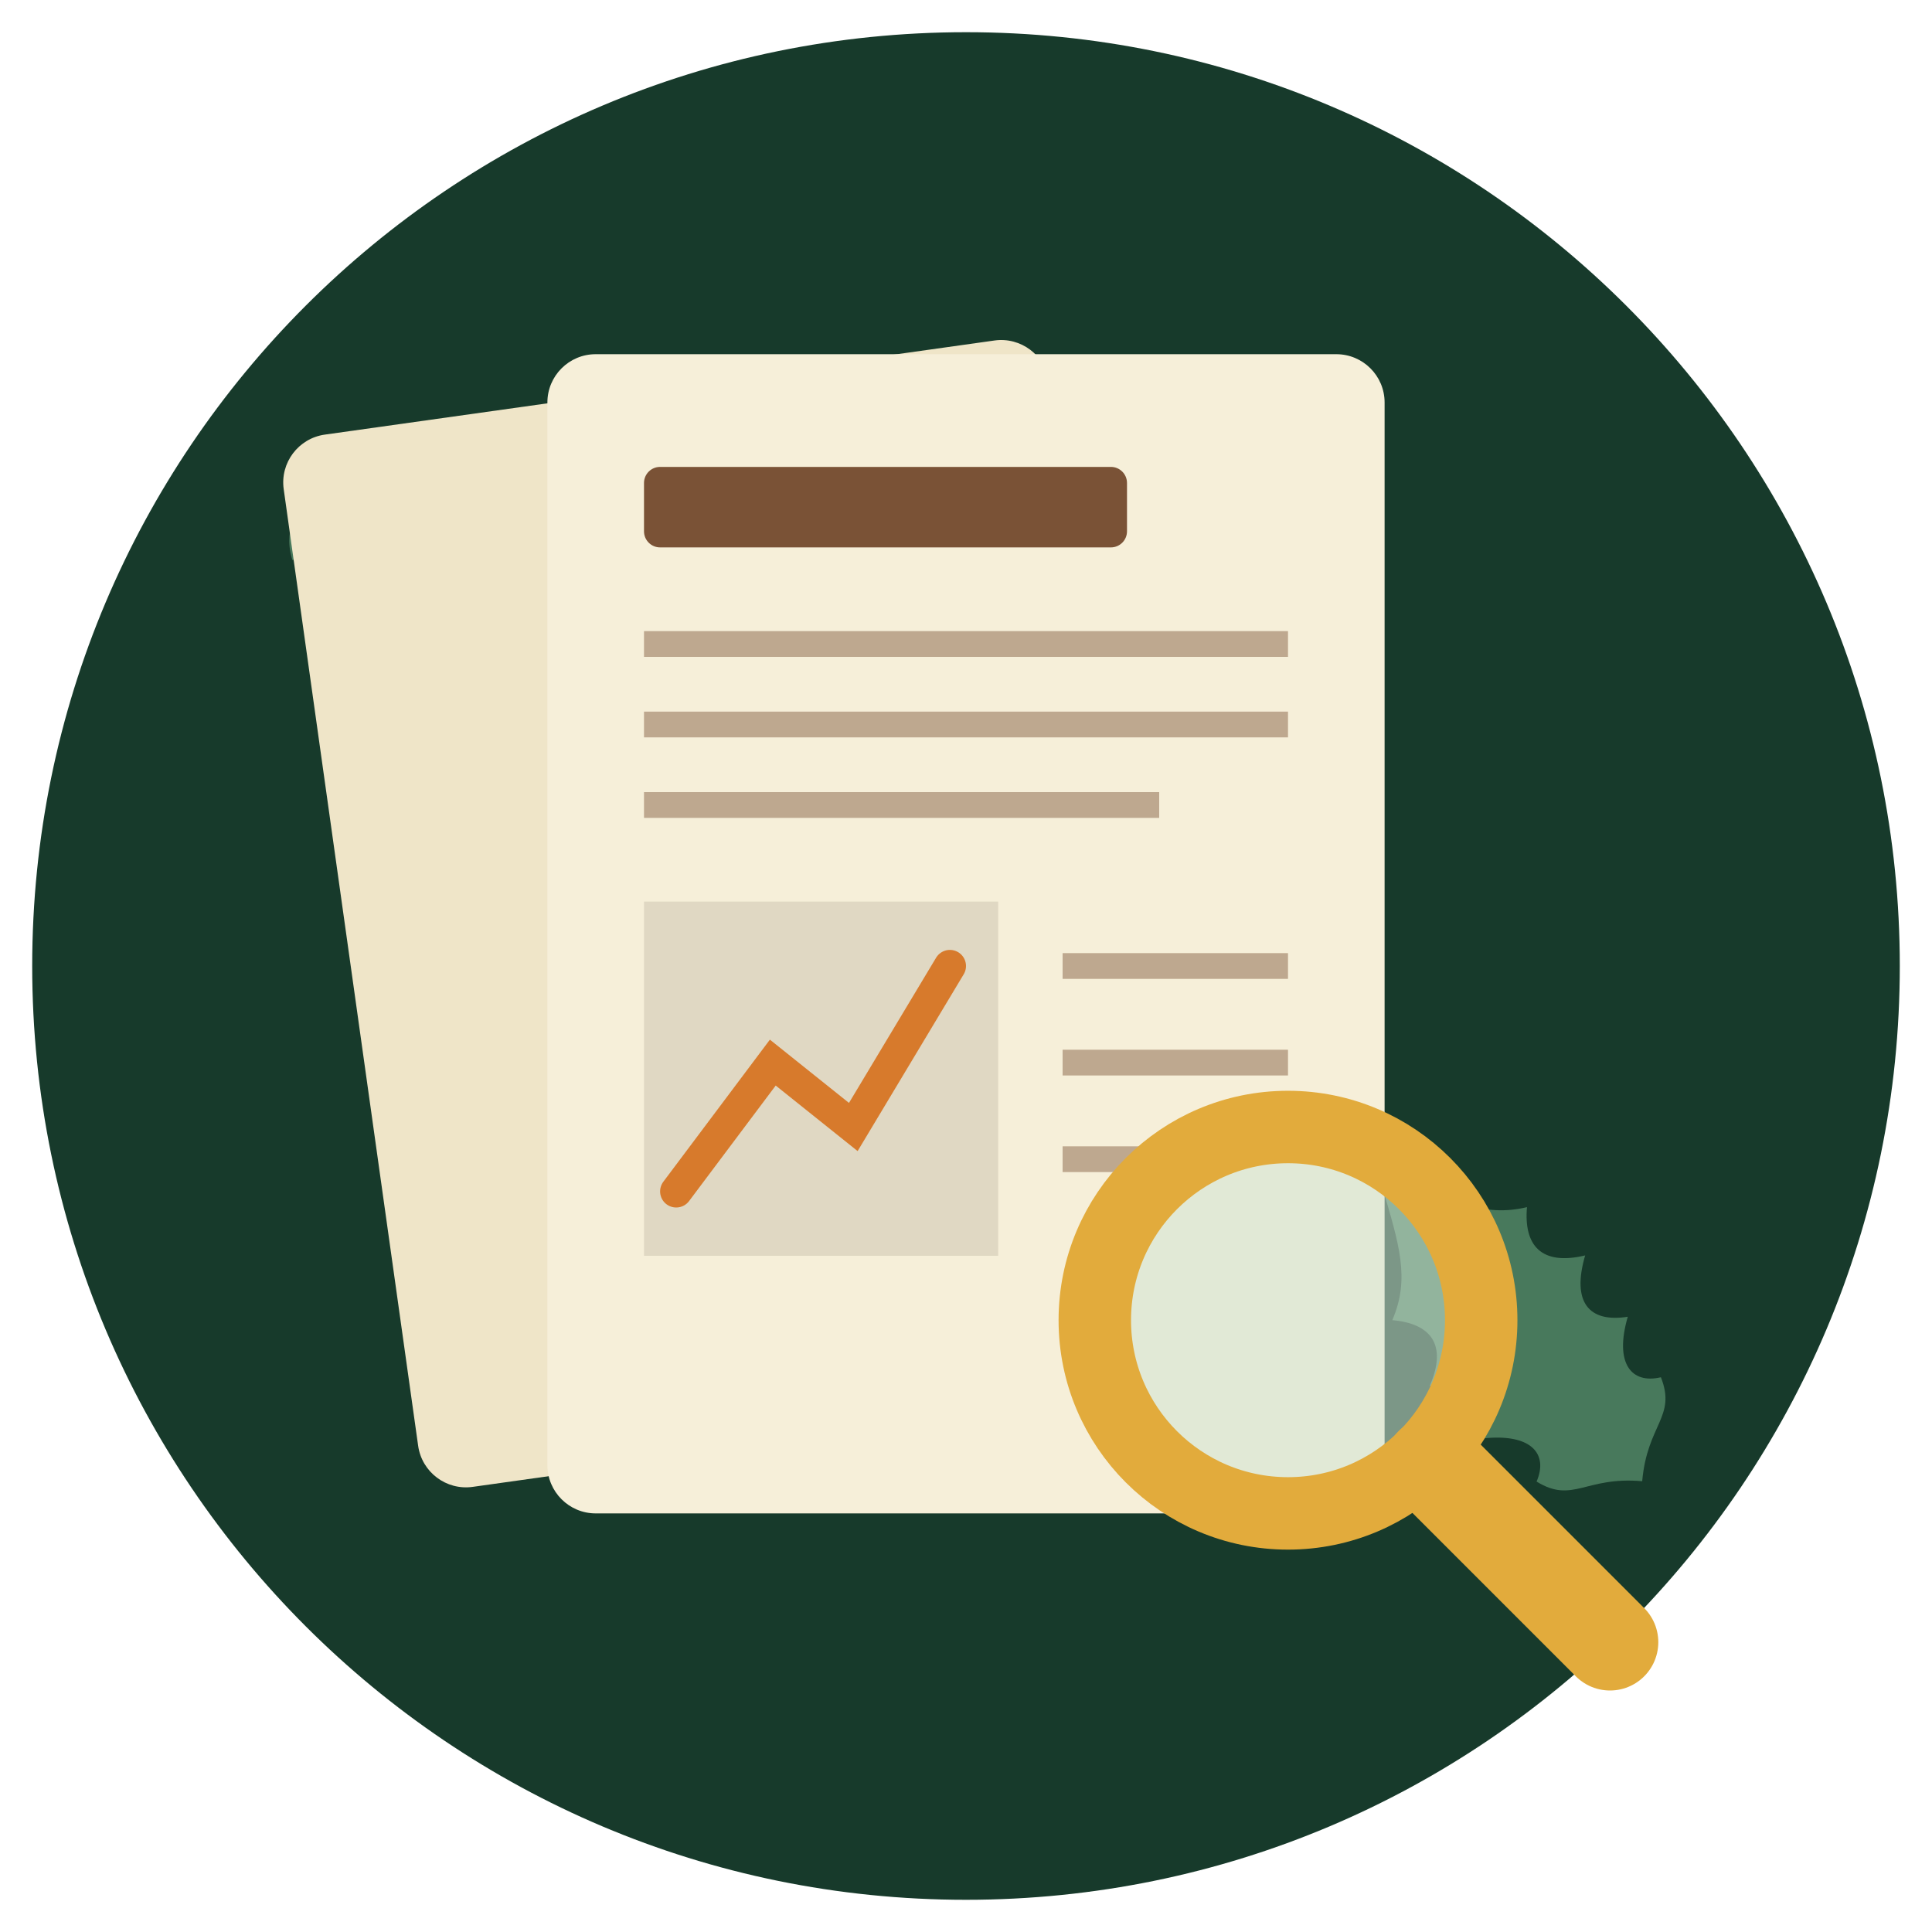
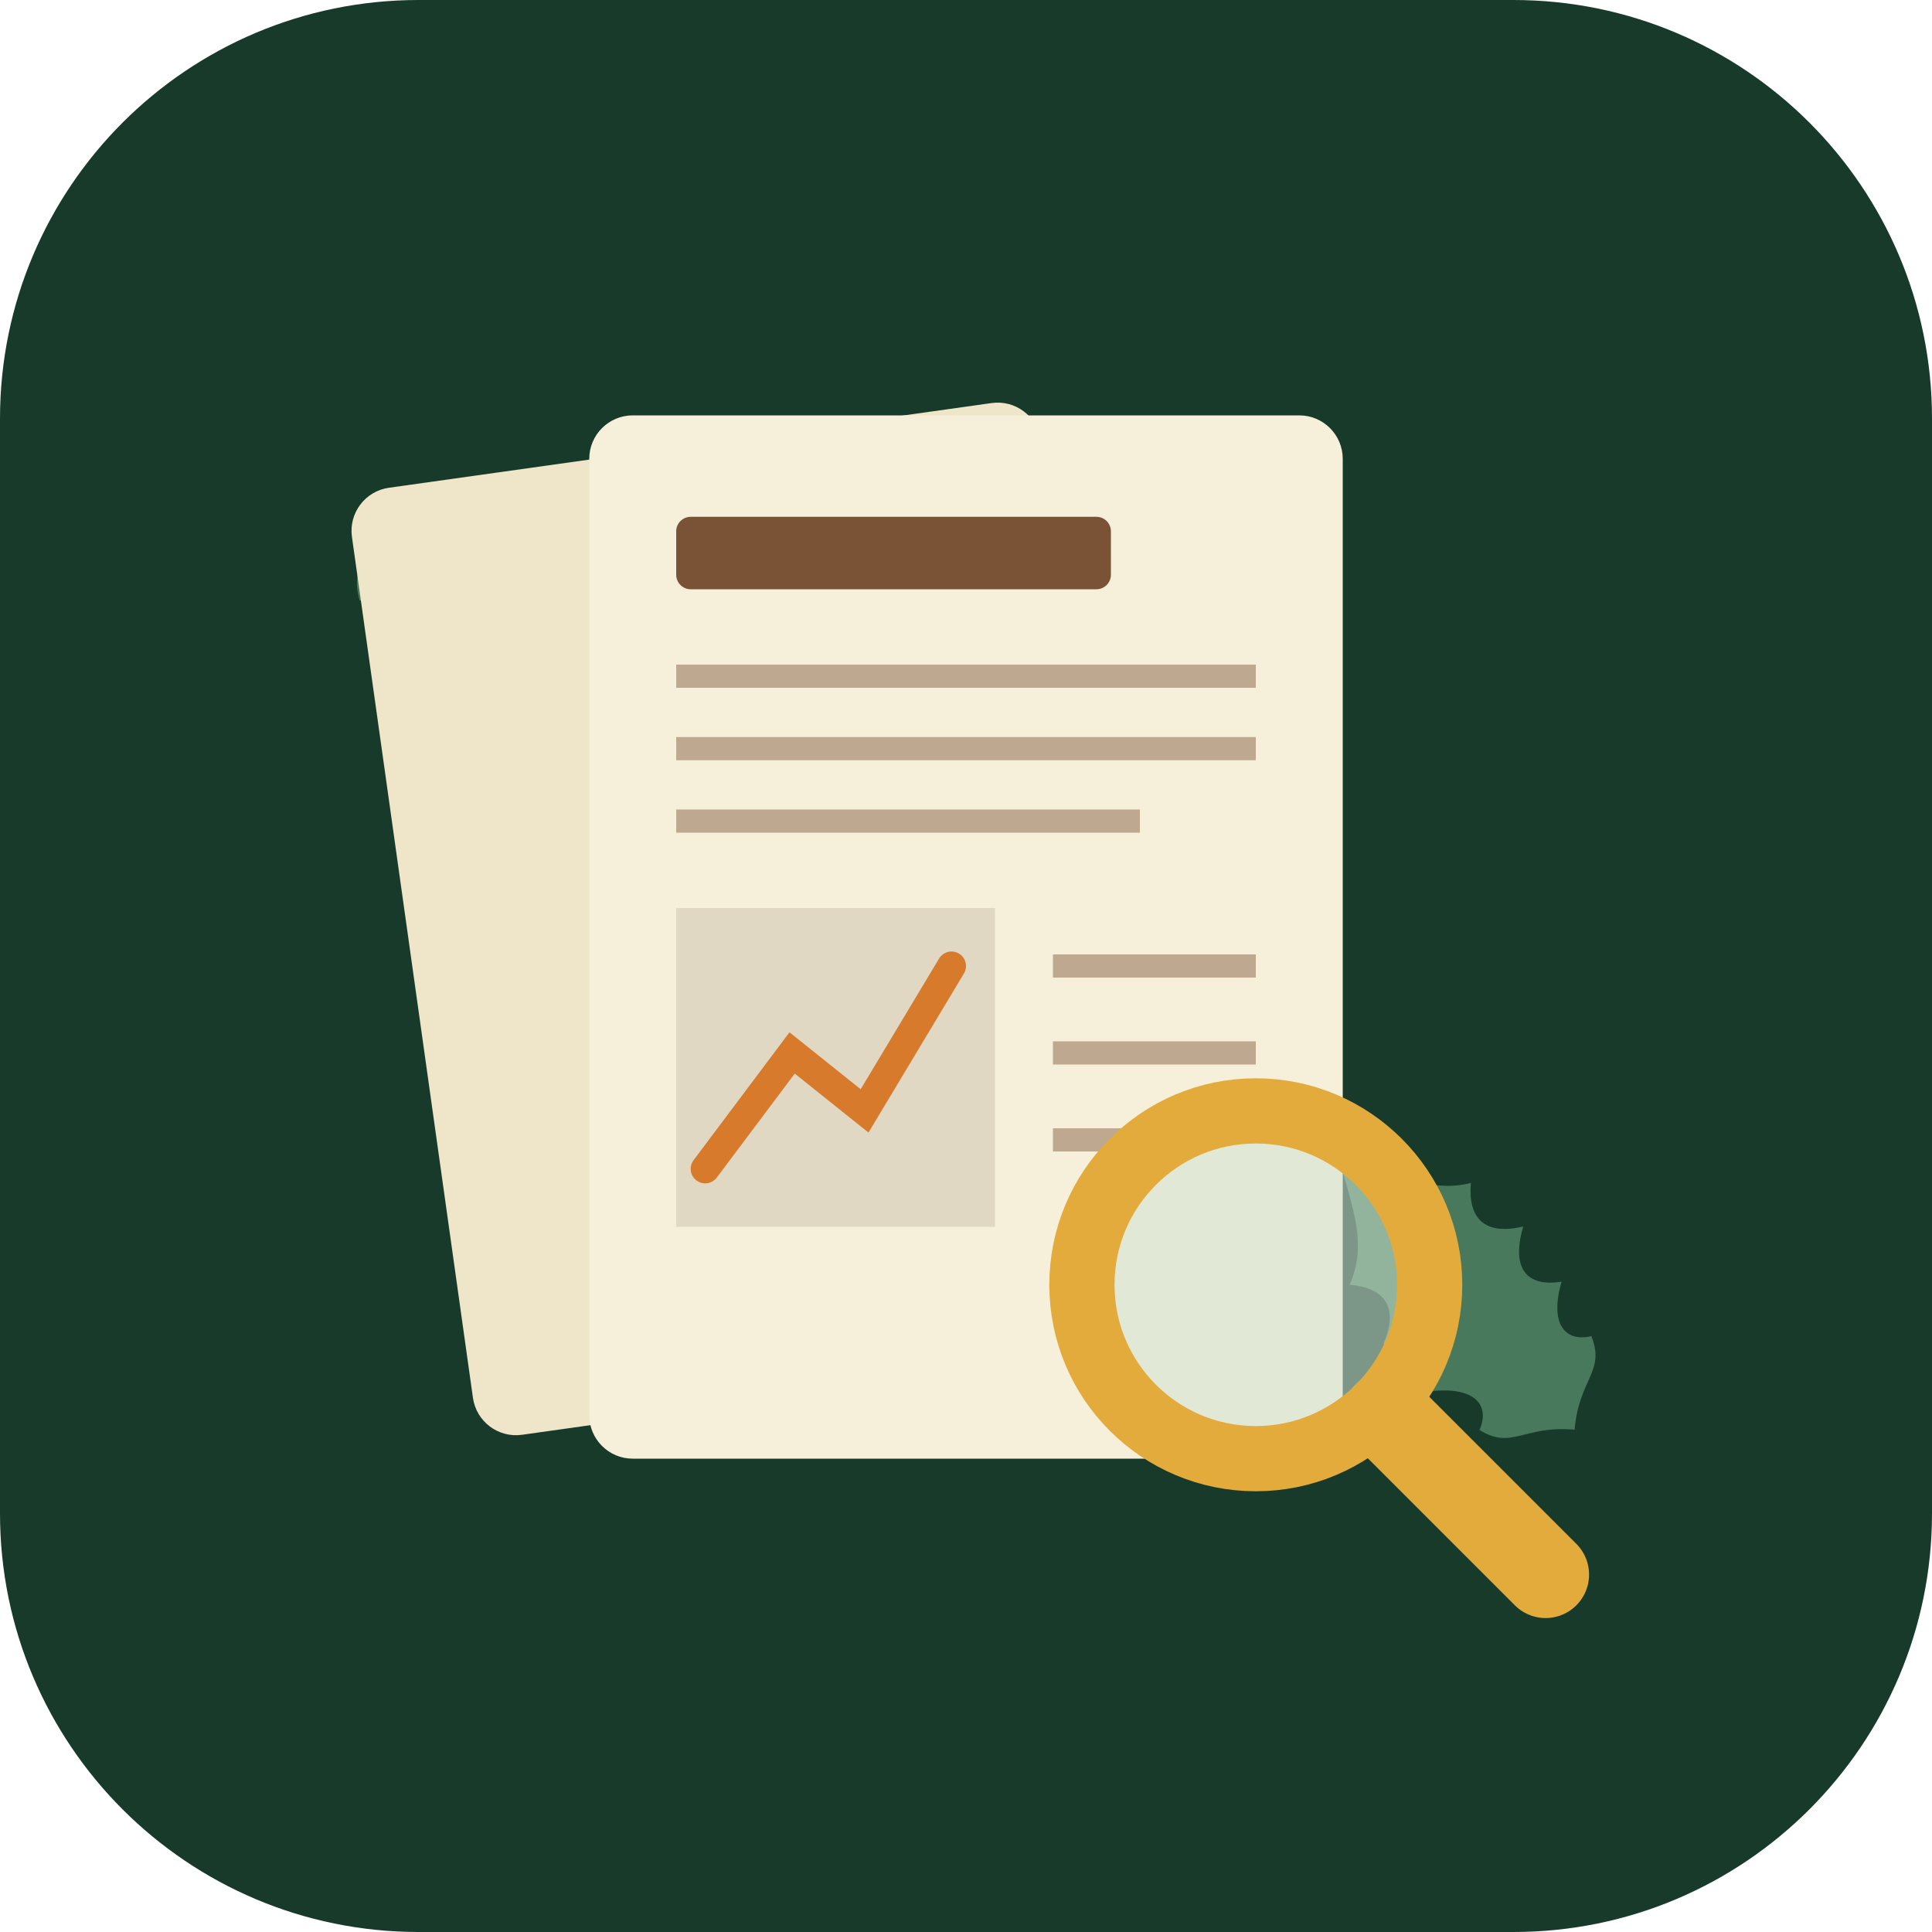
<svg xmlns="http://www.w3.org/2000/svg" viewBox="0 0 120 120" aria-hidden="true">
-   <circle cx="60" cy="60" r="58" fill="#173A2B" />
-   <g opacity=".9">
-     <g transform="translate(20 28) rotate(-35) scale(0.45)">
-       <path d="M0 0 C6 6 10 4 12 10 C8 12 8 16 14 20 C9 23 9 27 15 31 C9 34 9 38 13 42 C7 45 5 50 1.5 58 L1.5 66 L-1.5 66 L-1.5 58 C-5 50 -7 45 -13 42 C-9 38 -9 34 -15 31 C-9 27 -9 23 -14 20 C-8 16 -8 12 -12 10 C-10 4 -6 6 0 0Z" fill="#4E7F62" />
+   <rect width="120" height="120" rx="26" fill="#173A2B" />
+   <g transform="translate(60 60) scale(.9) translate(-60 -60)">
+     <g opacity=".9">
+       <g transform="translate(20 28) rotate(-35) scale(0.45)">
+         <path d="M0 0 C6 6 10 4 12 10 C8 12 8 16 14 20 C9 23 9 27 15 31 C9 34 9 38 13 42 C7 45 5 50 1.5 58 L1.5 66 L-1.5 66 L-1.5 58 C-5 50 -7 45 -13 42 C-9 38 -9 34 -15 31 C-9 27 -9 23 -14 20 C-8 16 -8 12 -12 10 C-10 4 -6 6 0 0Z" fill="#4E7F62" />
+       </g>
+       <g transform="translate(102 92) rotate(140) scale(0.42)">
+         <path d="M0 0 C6 6 10 4 12 10 C8 12 8 16 14 20 C9 23 9 27 15 31 C9 34 9 38 13 42 C7 45 5 50 1.5 58 L1.5 66 L-1.5 66 L-1.5 58 C-5 50 -7 45 -13 42 C-9 38 -9 34 -15 31 C-9 27 -9 23 -14 20 C-8 16 -8 12 -12 10 C-10 4 -6 6 0 0Z" fill="#4E7F62" />
+       </g>
    </g>
-     <g transform="translate(102 92) rotate(140) scale(0.42)">
-       <path d="M0 0 C6 6 10 4 12 10 C8 12 8 16 14 20 C9 23 9 27 15 31 C9 34 9 38 13 42 C7 45 5 50 1.5 58 L1.5 66 L-1.5 66 L-1.5 58 C-5 50 -7 45 -13 42 C-9 38 -9 34 -15 31 C-9 27 -9 23 -14 20 C-8 16 -8 12 -12 10 C-10 4 -6 6 0 0Z" fill="#4E7F62" />
+     <g transform="rotate(-8 44 60)">
+       <rect x="22" y="24" width="48" height="66" rx="3" fill="#EFE5C8" />
+     </g>
+     <rect x="34" y="22" width="52" height="72" rx="3" fill="#F6EFD9" />
+     <rect x="40" y="29" width="30" height="5" rx="1" fill="#7A5236" />
+     <path d="M40 40 H80 M40 45 H80 M40 50 H72" stroke="#7A5236" stroke-width="1.6" opacity=".45" />
+     <rect x="40" y="56" width="22" height="22" fill="#3B2A1E" opacity=".12" />
+     <path d="M42 74 L48 66 L53 70 L59 60" fill="none" stroke="#D77A2C" stroke-width="2" stroke-linecap="round" />
+     <path d="M66 60 H80 M66 66 H80 M66 72 H76" stroke="#7A5236" stroke-width="1.6" opacity=".45" />
+     <g transform="translate(80 82)">
+       <circle r="12" fill="#CFE3D4" opacity=".55" />
+       <circle r="12" fill="none" stroke="#E2AB3C" stroke-width="4.5" />
+       <path d="M9 9 L20 20" stroke="#E2AB3C" stroke-width="6" stroke-linecap="round" />
    </g>
  </g>
-   <g transform="rotate(-8 44 60)">
-     <rect x="22" y="24" width="48" height="66" rx="3" fill="#EFE5C8" />
-   </g>
-   <rect x="34" y="22" width="52" height="72" rx="3" fill="#F6EFD9" />
-   <rect x="40" y="29" width="30" height="5" rx="1" fill="#7A5236" />
-   <path d="M40 40 H80 M40 45 H80 M40 50 H72" stroke="#7A5236" stroke-width="1.6" opacity=".45" />
-   <rect x="40" y="56" width="22" height="22" fill="#3B2A1E" opacity=".12" />
-   <path d="M42 74 L48 66 L53 70 L59 60" fill="none" stroke="#D77A2C" stroke-width="2" stroke-linecap="round" />
-   <path d="M66 60 H80 M66 66 H80 M66 72 H76" stroke="#7A5236" stroke-width="1.6" opacity=".45" />
-   <g transform="translate(80 82)">
-     <circle r="12" fill="#CFE3D4" opacity=".55" />
-     <circle r="12" fill="none" stroke="#E2AB3C" stroke-width="4.5" />
-     <path d="M9 9 L20 20" stroke="#E2AB3C" stroke-width="6" stroke-linecap="round" />
-   </g>
</svg>
